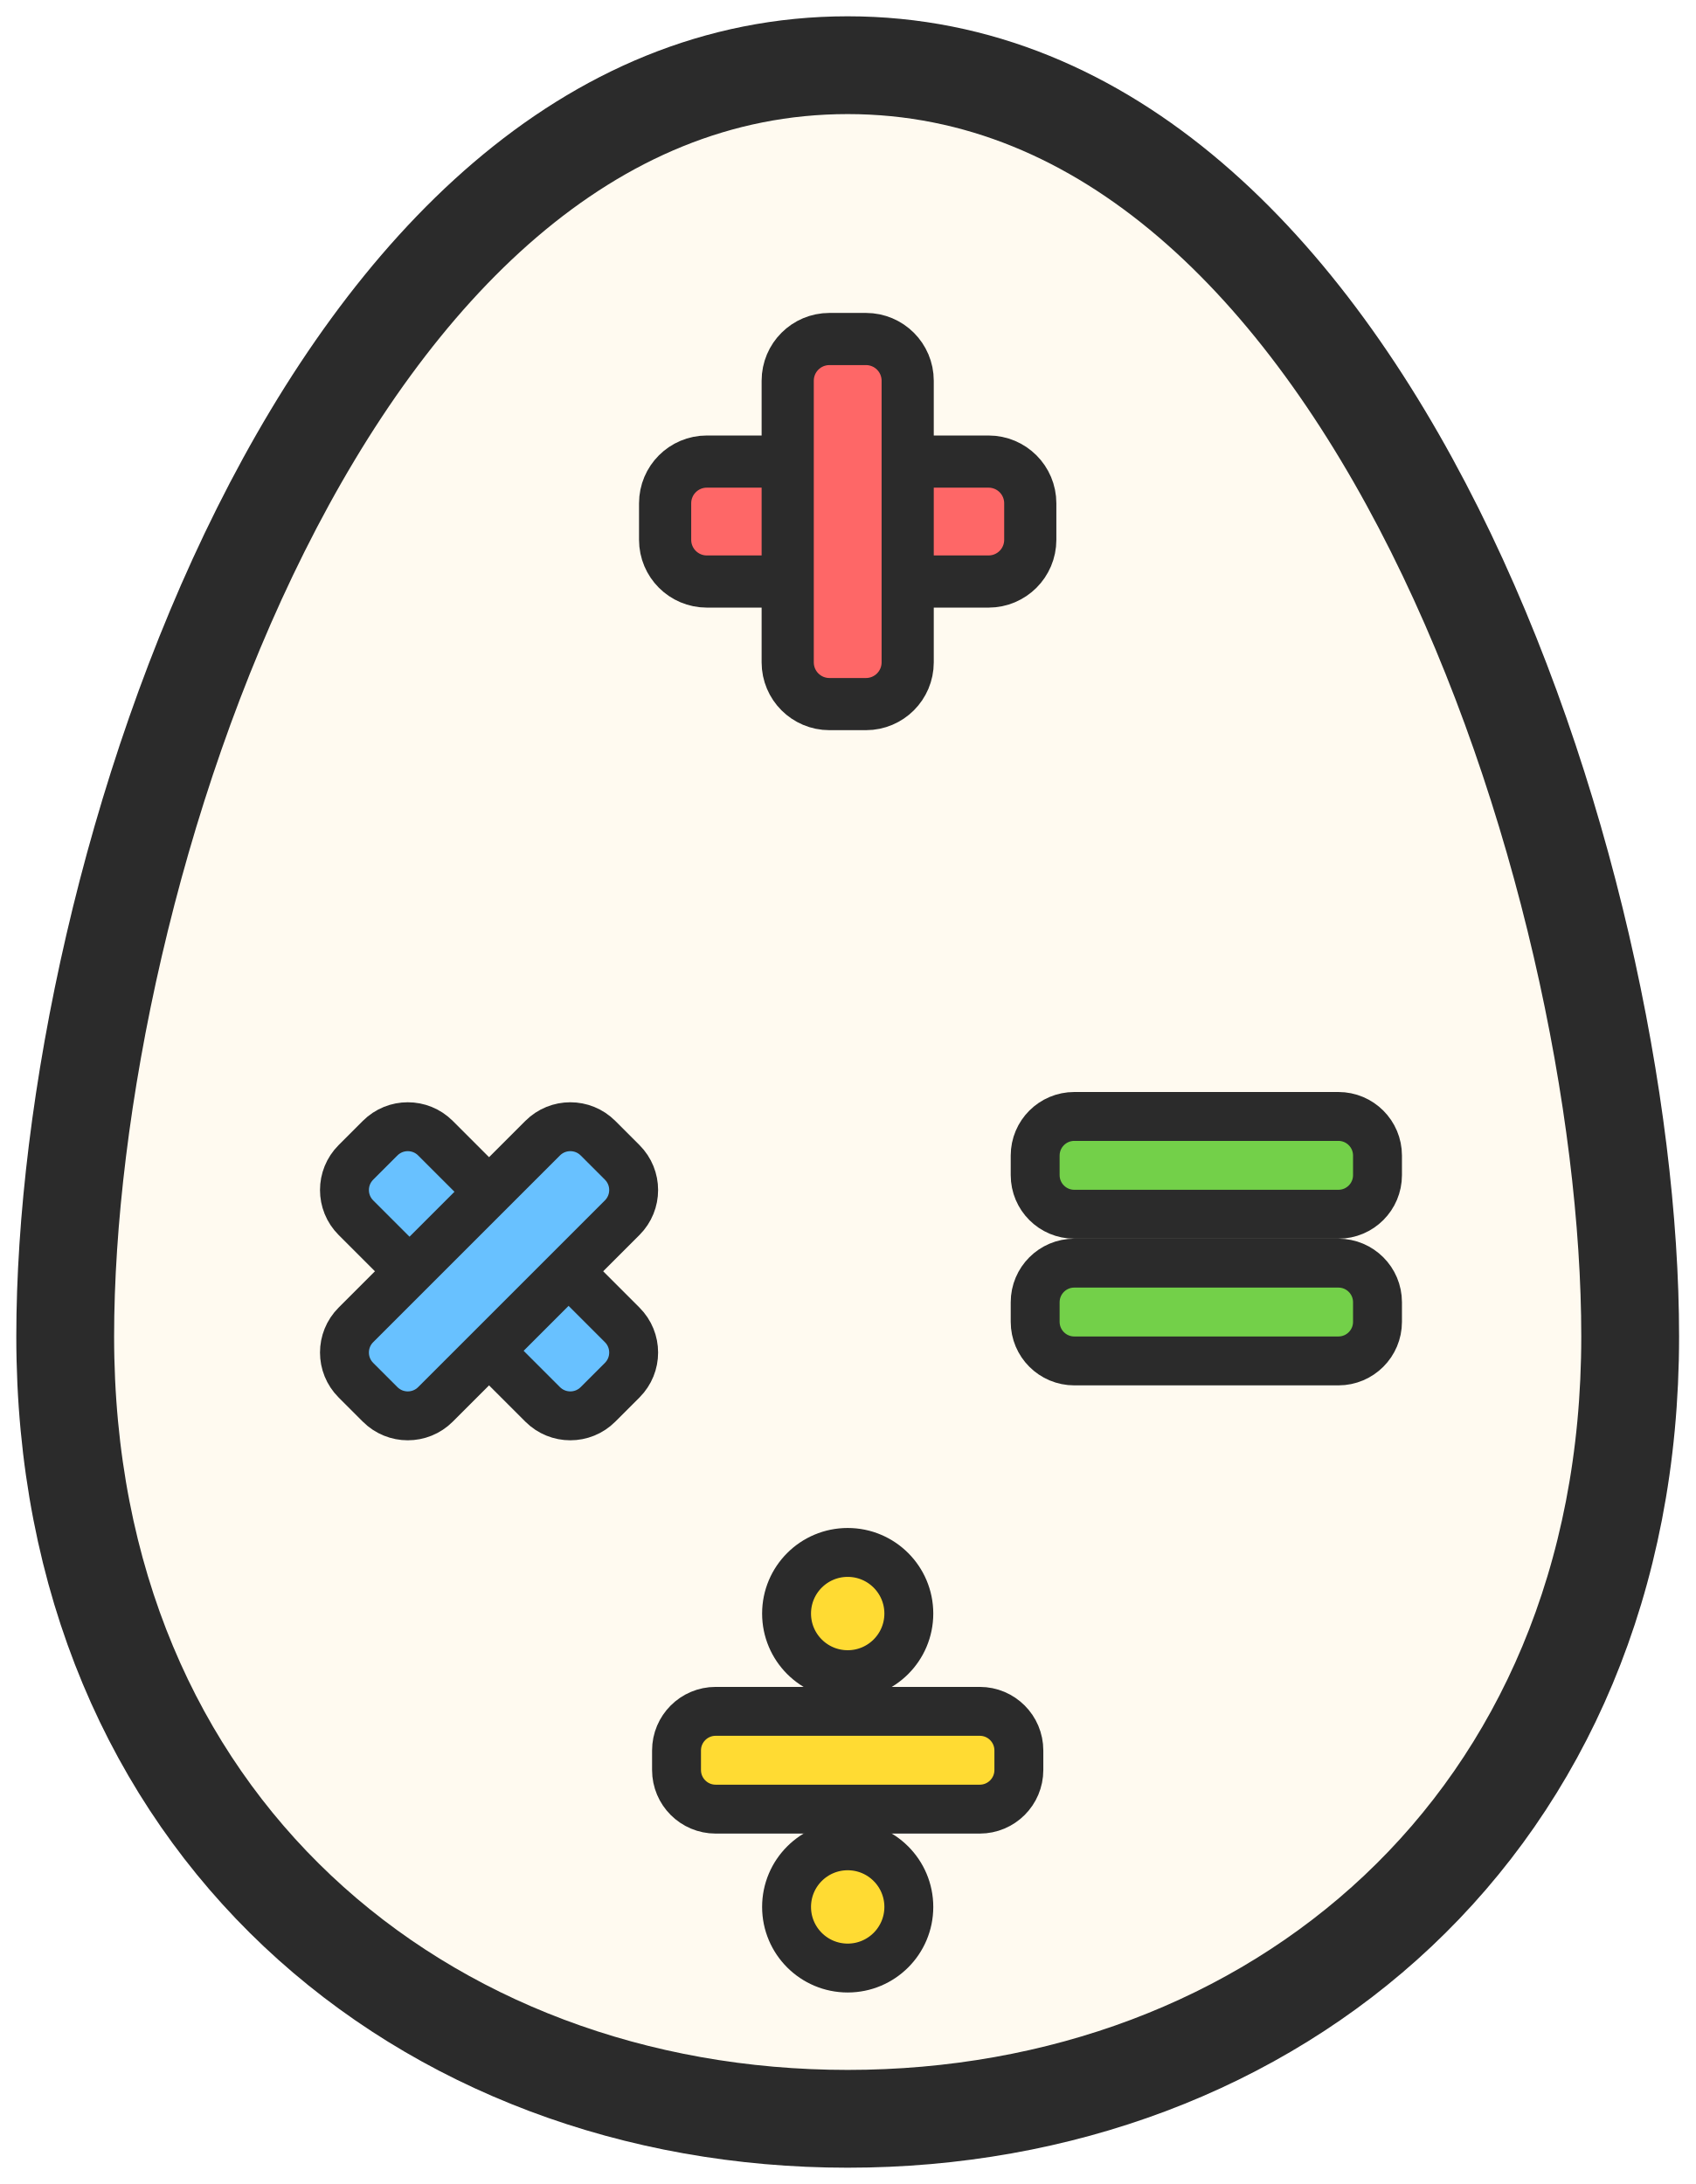
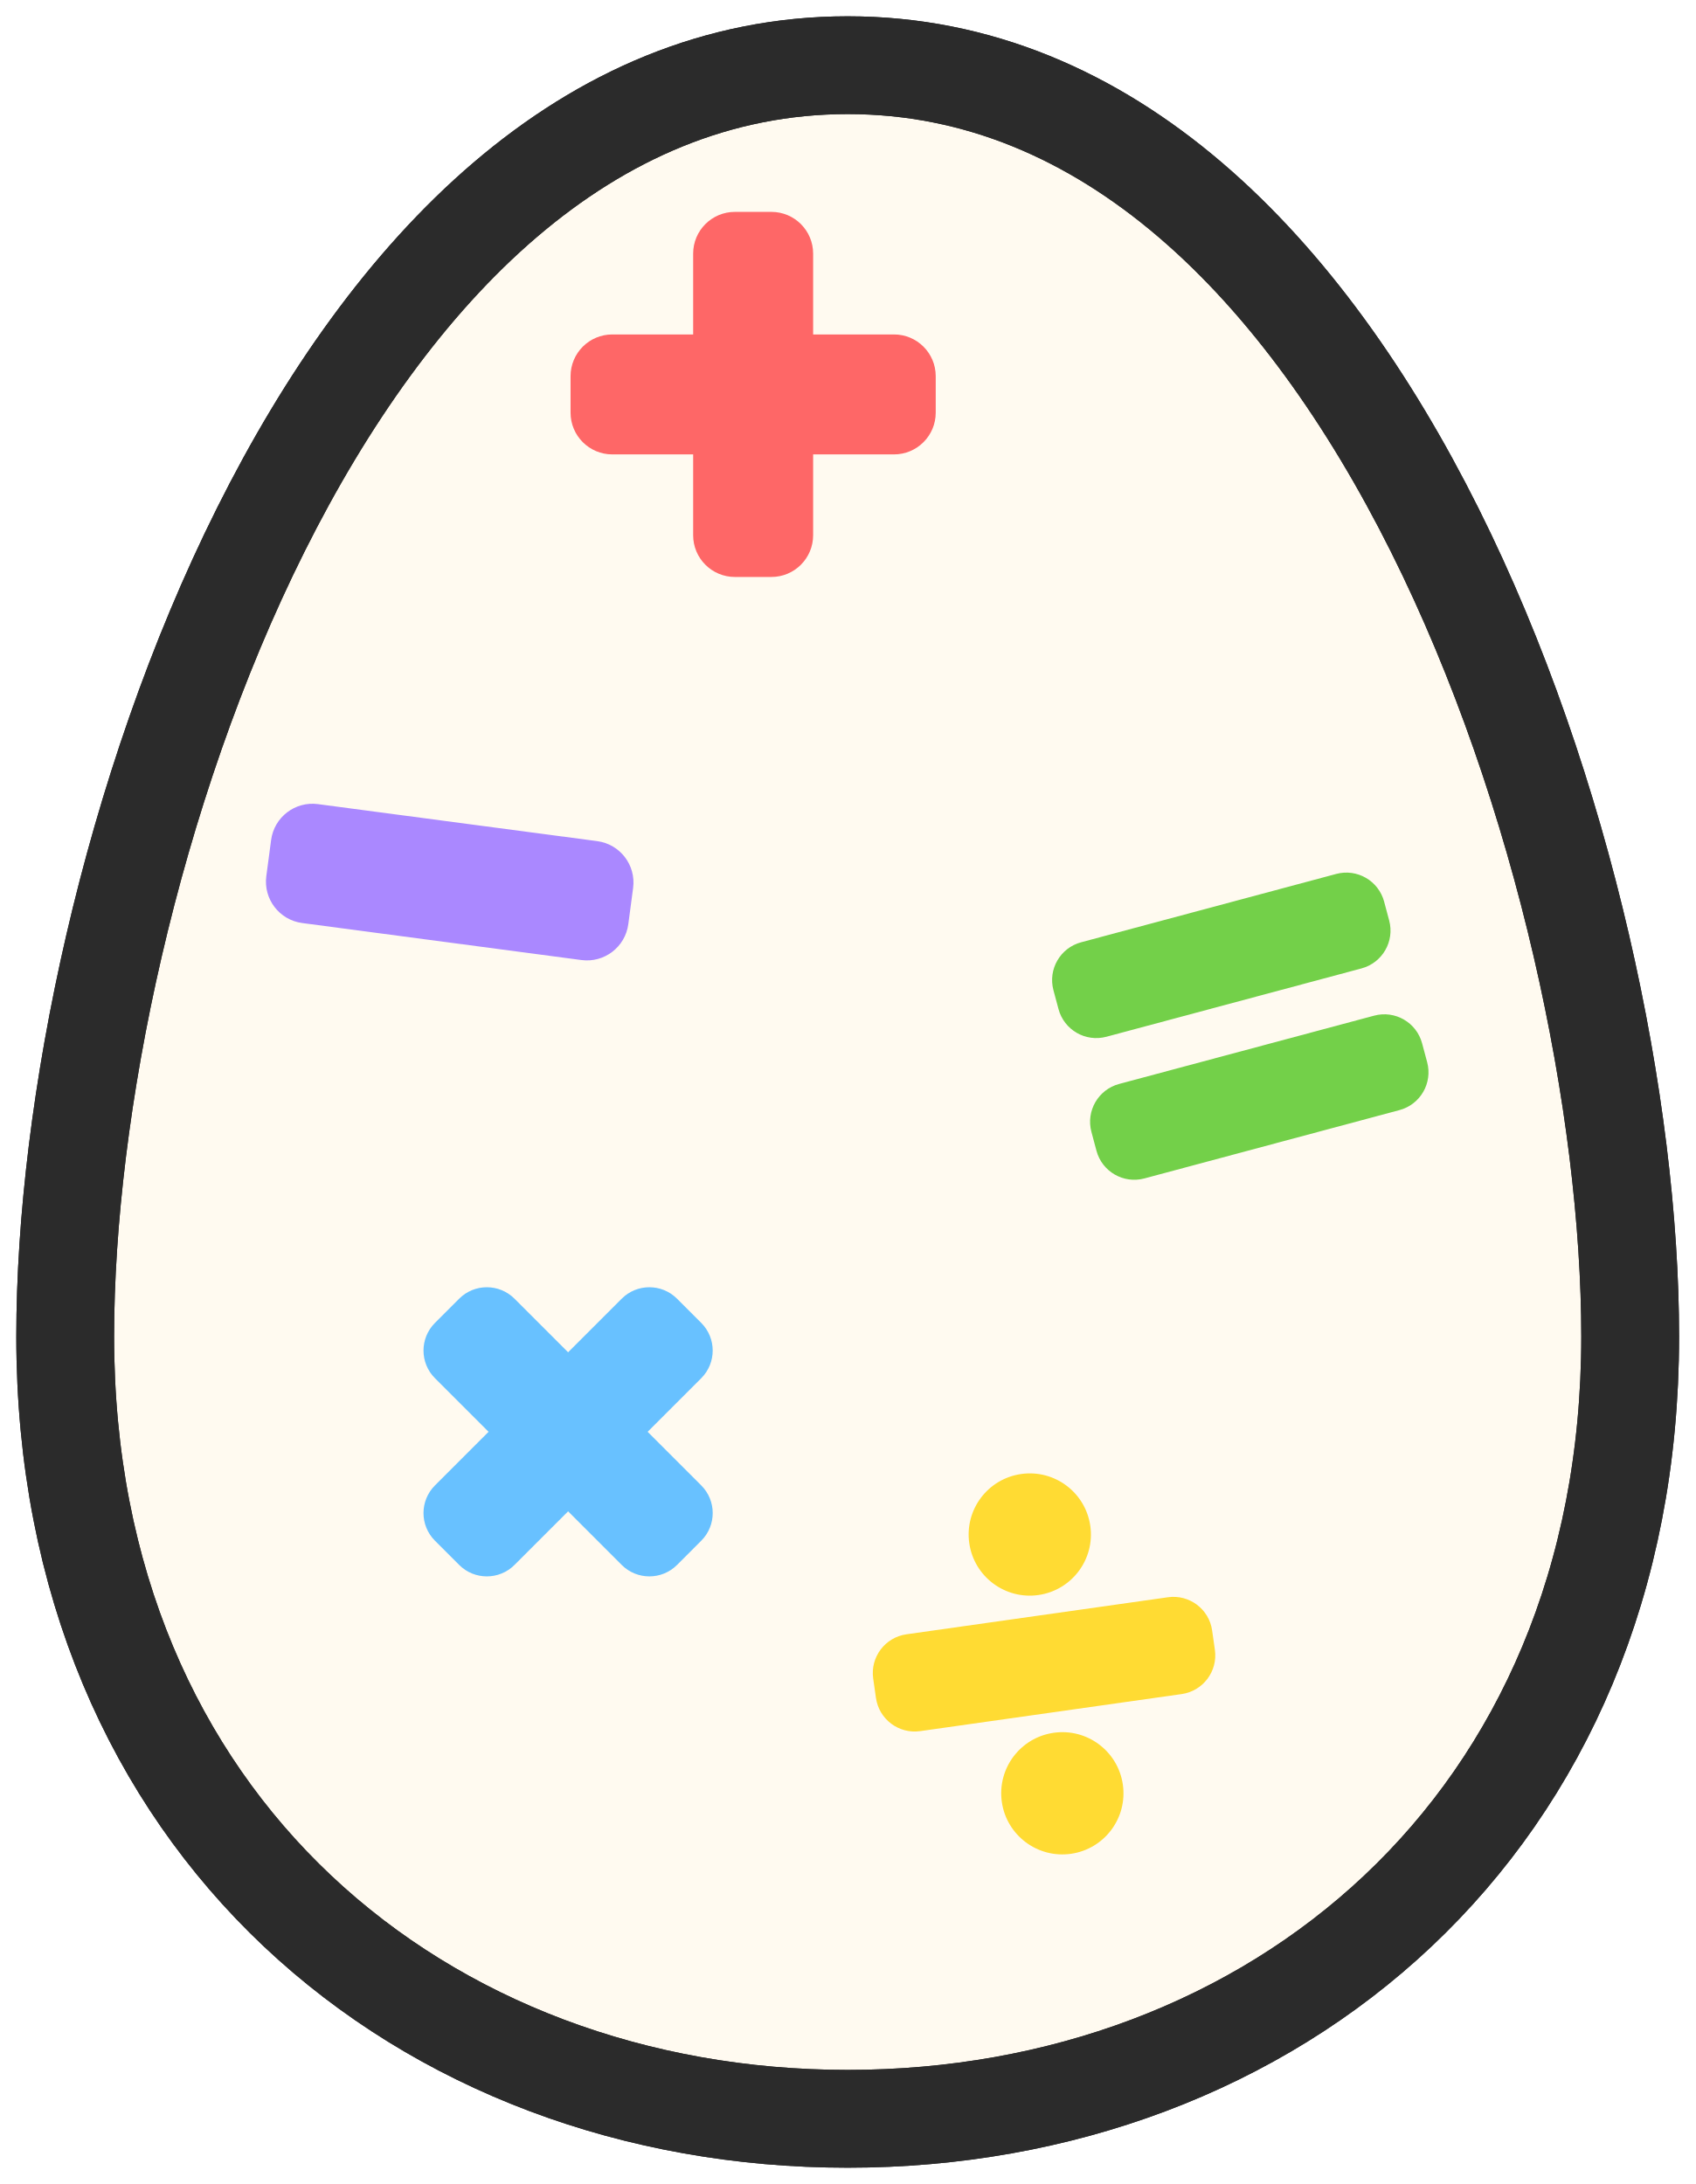
- <svg xmlns="http://www.w3.org/2000/svg" viewBox="8 4 104 134">
-   <path d="M60 8C92 8 108 58 108 86C108 116 86 134 60 134C34 134 12 116 12 86C12 58 28 8 60 8Z" fill="#fffaf0" stroke="#2b2b2b" stroke-width="6" />
-   <g stroke="#2b2b2b" stroke-width="2" stroke-linejoin="round">
-     <g transform="translate(60 36) scale(1.6)" fill="#fe6767">
-       <rect x="-7" y="-2.3" width="14" height="4.6" rx="1.6" />
-       <rect x="-2.3" y="-7" width="4.6" height="14" rx="1.6" />
-     </g>
-     <g transform="translate(38 82) scale(1.5) rotate(45)" fill="#68c1ff">
-       <rect x="-7" y="-2.3" width="14" height="4.6" rx="1.6" />
-       <rect x="-2.3" y="-7" width="4.6" height="14" rx="1.6" />
-     </g>
-     <g transform="translate(82 80) scale(1.5)" fill="#73d049">
-       <rect x="-7" y="-5" width="14" height="4" rx="1.6" />
-       <rect x="-7" y="1" width="14" height="4" rx="1.6" />
-     </g>
-     <g transform="translate(60 112) scale(1.5)" fill="#ffdb33">
-       <rect x="-7" y="-2" width="14" height="4" rx="1.6" />
-       <circle cy="-6" r="2.5" />
-       <circle cy="6" r="2.5" />
-     </g>
-   </g>
+ <svg xmlns="http://www.w3.org/2000/svg" width="104" height="134" viewBox="0 0 104 134" fill="none">
+   <path d="M52 4C84 4 100 54 100 82C100 112 78 130 52 130C26 130 4 112 4 82C4 54 20 4 52 4Z" fill="#FFFAF0" stroke-width="6" stroke="#2B2B2B" />
+   <path d="M54.84 20.52H37.56C36.146 20.52 35 21.666 35 23.08V25.32C35 26.734 36.146 27.88 37.56 27.88H54.84C56.254 27.88 57.4 26.734 57.4 25.32V23.08C57.4 21.666 56.254 20.52 54.84 20.52Z" fill="#FE6767" />
+   <path d="M47.32 13H45.08C43.666 13 42.52 14.146 42.52 15.56V32.84C42.52 34.254 43.666 35.4 45.08 35.4H47.32C48.734 35.4 49.88 34.254 49.88 32.84V15.56C49.88 14.146 48.734 13 47.32 13Z" fill="#FE6767" />
+   <path d="M36.635 51.608L19.505 49.337C18.104 49.151 16.817 50.136 16.631 51.538L16.336 53.758C16.151 55.16 17.136 56.447 18.538 56.633L35.668 58.904C37.069 59.09 38.356 58.104 38.542 56.703L38.837 54.482C39.022 53.08 38.037 51.794 36.635 51.608Z" fill="#AA88FF" />
+   <path d="M43.016 91.138L31.561 79.682C30.624 78.745 29.105 78.745 28.167 79.682L26.682 81.167C25.745 82.105 25.745 83.624 26.682 84.561L38.137 96.017C39.075 96.954 40.594 96.954 41.532 96.017L43.016 94.532C43.954 93.594 43.954 92.075 43.016 91.138Z" fill="#68C1FF" />
+   <path d="M43.016 81.167L41.531 79.682C40.594 78.745 39.074 78.745 38.137 79.682L26.682 91.138C25.744 92.075 25.744 93.594 26.682 94.532L28.167 96.017C29.104 96.954 30.624 96.954 31.561 96.017L43.016 84.561C43.953 83.624 43.953 82.105 43.016 81.167Z" fill="#68C1FF" />
+   <path d="M81.966 53.621L66.318 57.814C65.038 58.157 64.278 59.473 64.621 60.754L64.932 61.913C65.275 63.193 66.591 63.953 67.871 63.61L83.519 59.417C84.799 59.074 85.559 57.758 85.216 56.477L84.906 55.318C84.562 54.038 83.246 53.278 81.966 53.621Z" fill="#73D049" />
+   <path d="M84.296 62.315L68.648 66.507C67.368 66.851 66.608 68.167 66.951 69.447L67.261 70.606C67.604 71.886 68.92 72.646 70.201 72.303L85.849 68.11C87.129 67.767 87.889 66.451 87.546 65.171L87.235 64.012C86.892 62.731 85.576 61.972 84.296 62.315Z" fill="#73D049" />
+   <path d="M71.644 98L55.604 100.273C54.291 100.459 53.378 101.674 53.564 102.986L53.733 104.174C53.919 105.486 55.133 106.4 56.446 106.214L72.485 103.941C73.798 103.755 74.711 102.54 74.525 101.228L74.356 100.039C74.171 98.727 72.956 97.814 71.644 98Z" fill="#FFDB33" />
+   <path d="M63.696 97.864C65.746 97.573 67.173 95.675 66.883 93.625C66.592 91.574 64.694 90.147 62.644 90.438C60.593 90.729 59.166 92.626 59.457 94.677C59.747 96.728 61.645 98.154 63.696 97.864Z" fill="#FFDB33" />
+   <path d="M65.693 113.741C67.744 113.45 69.171 111.552 68.88 109.502C68.59 107.451 66.692 106.024 64.641 106.315C62.59 106.606 61.164 108.503 61.454 110.554C61.745 112.605 63.643 114.031 65.693 113.741Z" fill="#FFDB33" />
+   <path d="M52 4C84 4 100 54 100 82C100 112 78 130 52 130C26 130 4 112 4 82C4 54 20 4 52 4Z" stroke-width="6" stroke="#2B2B2B" />
</svg>
